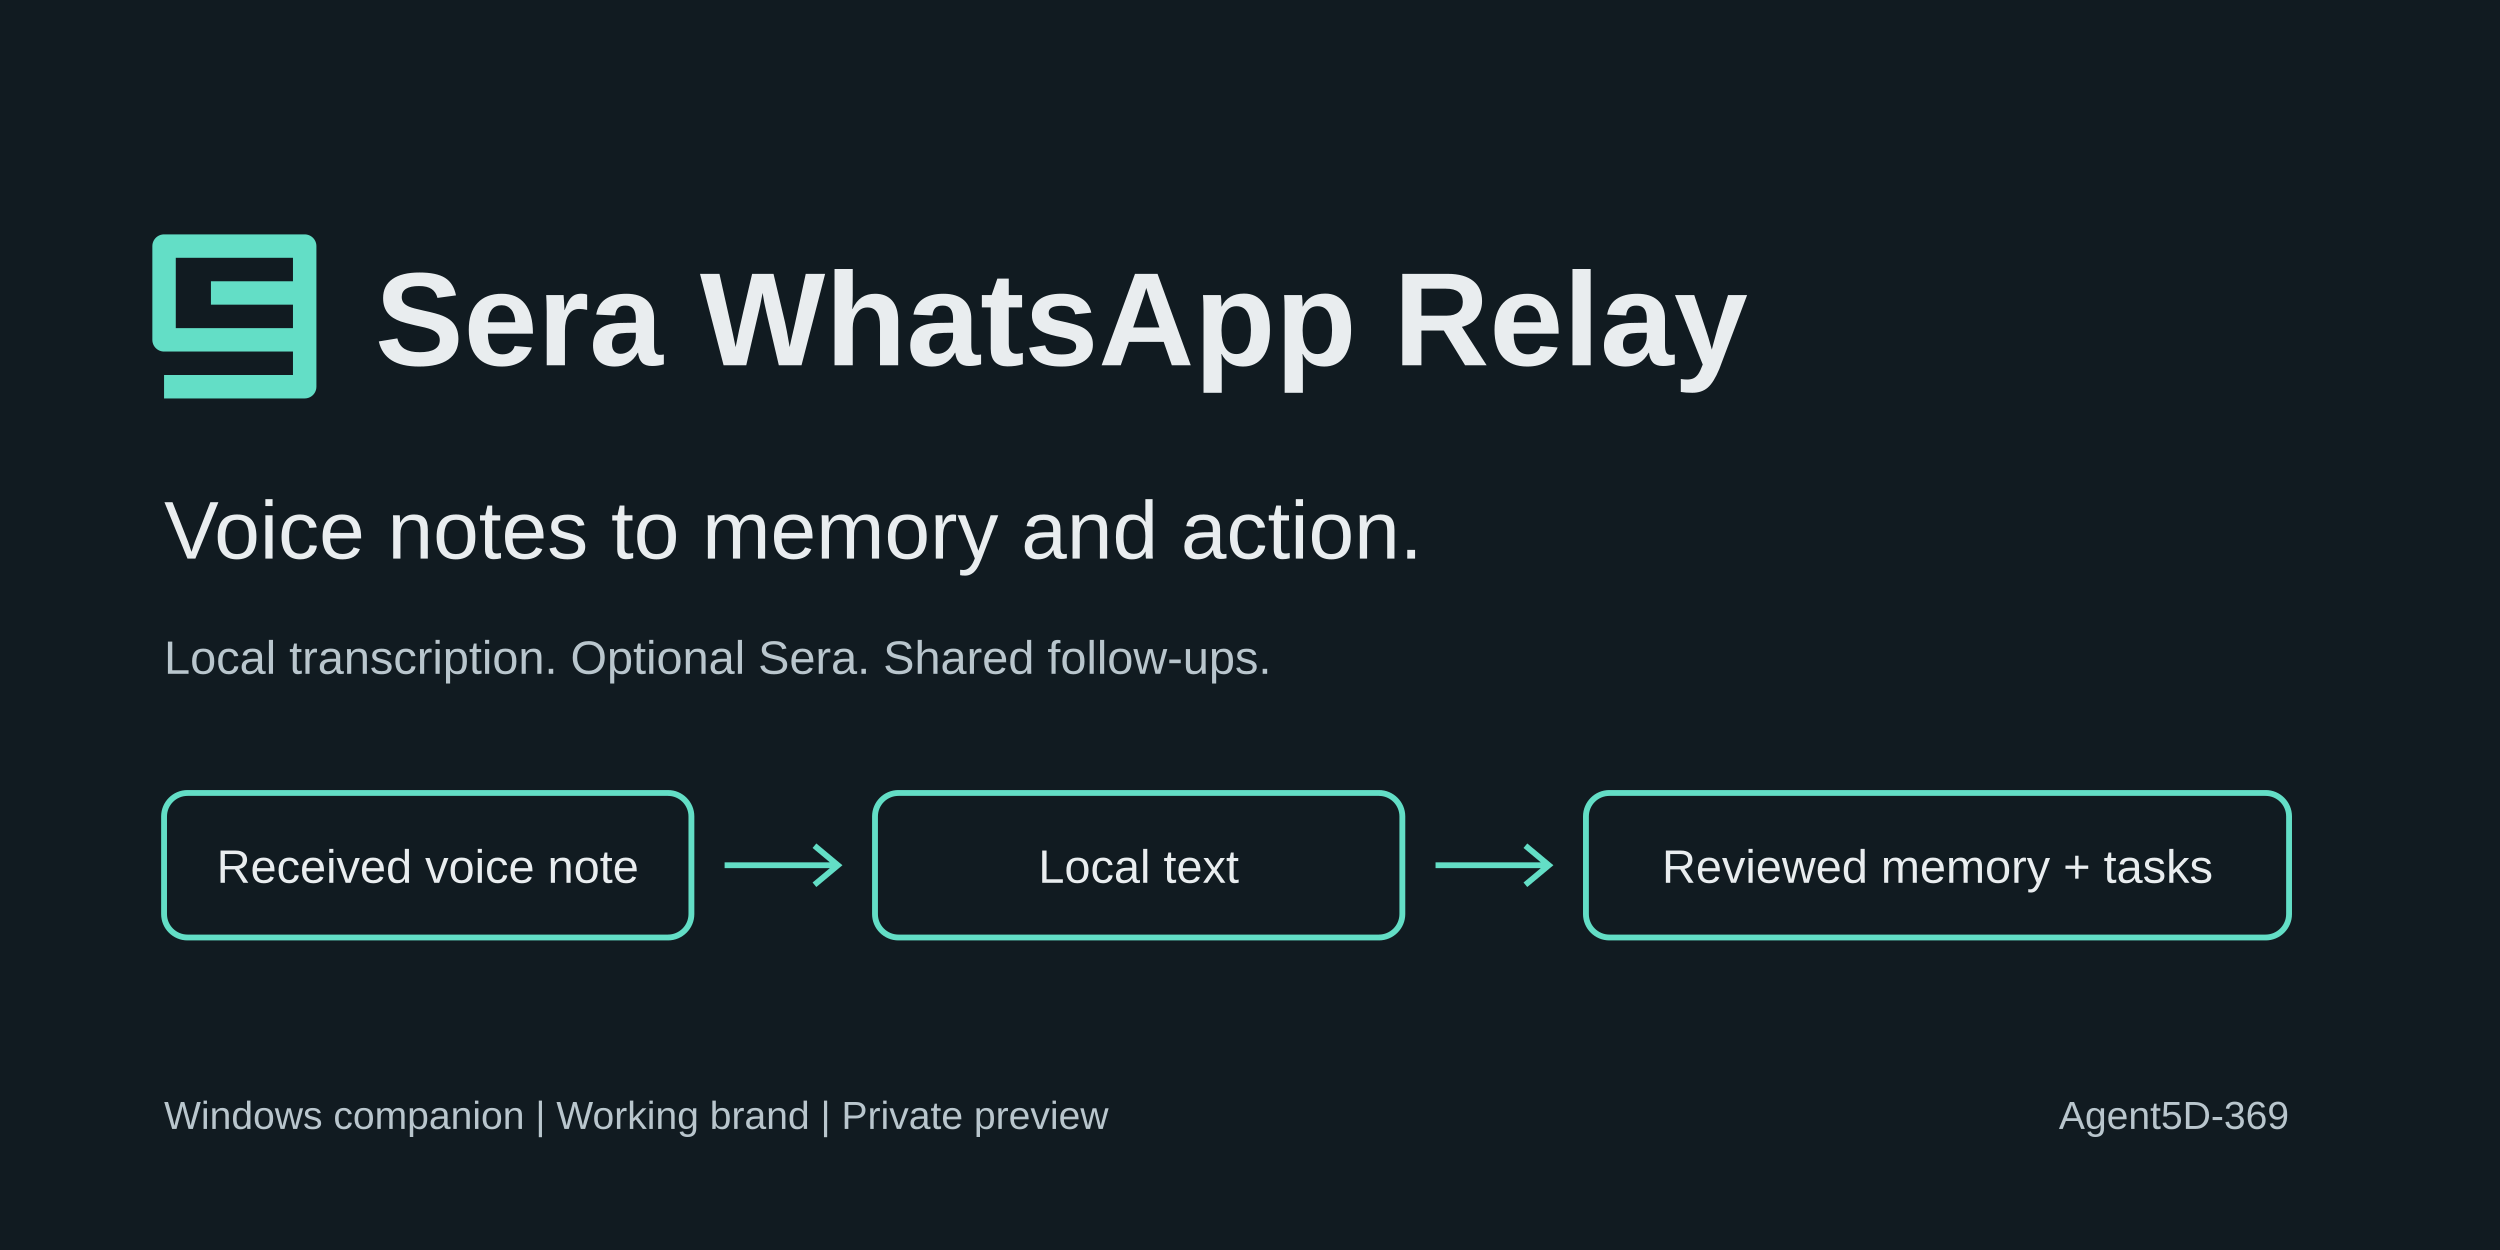
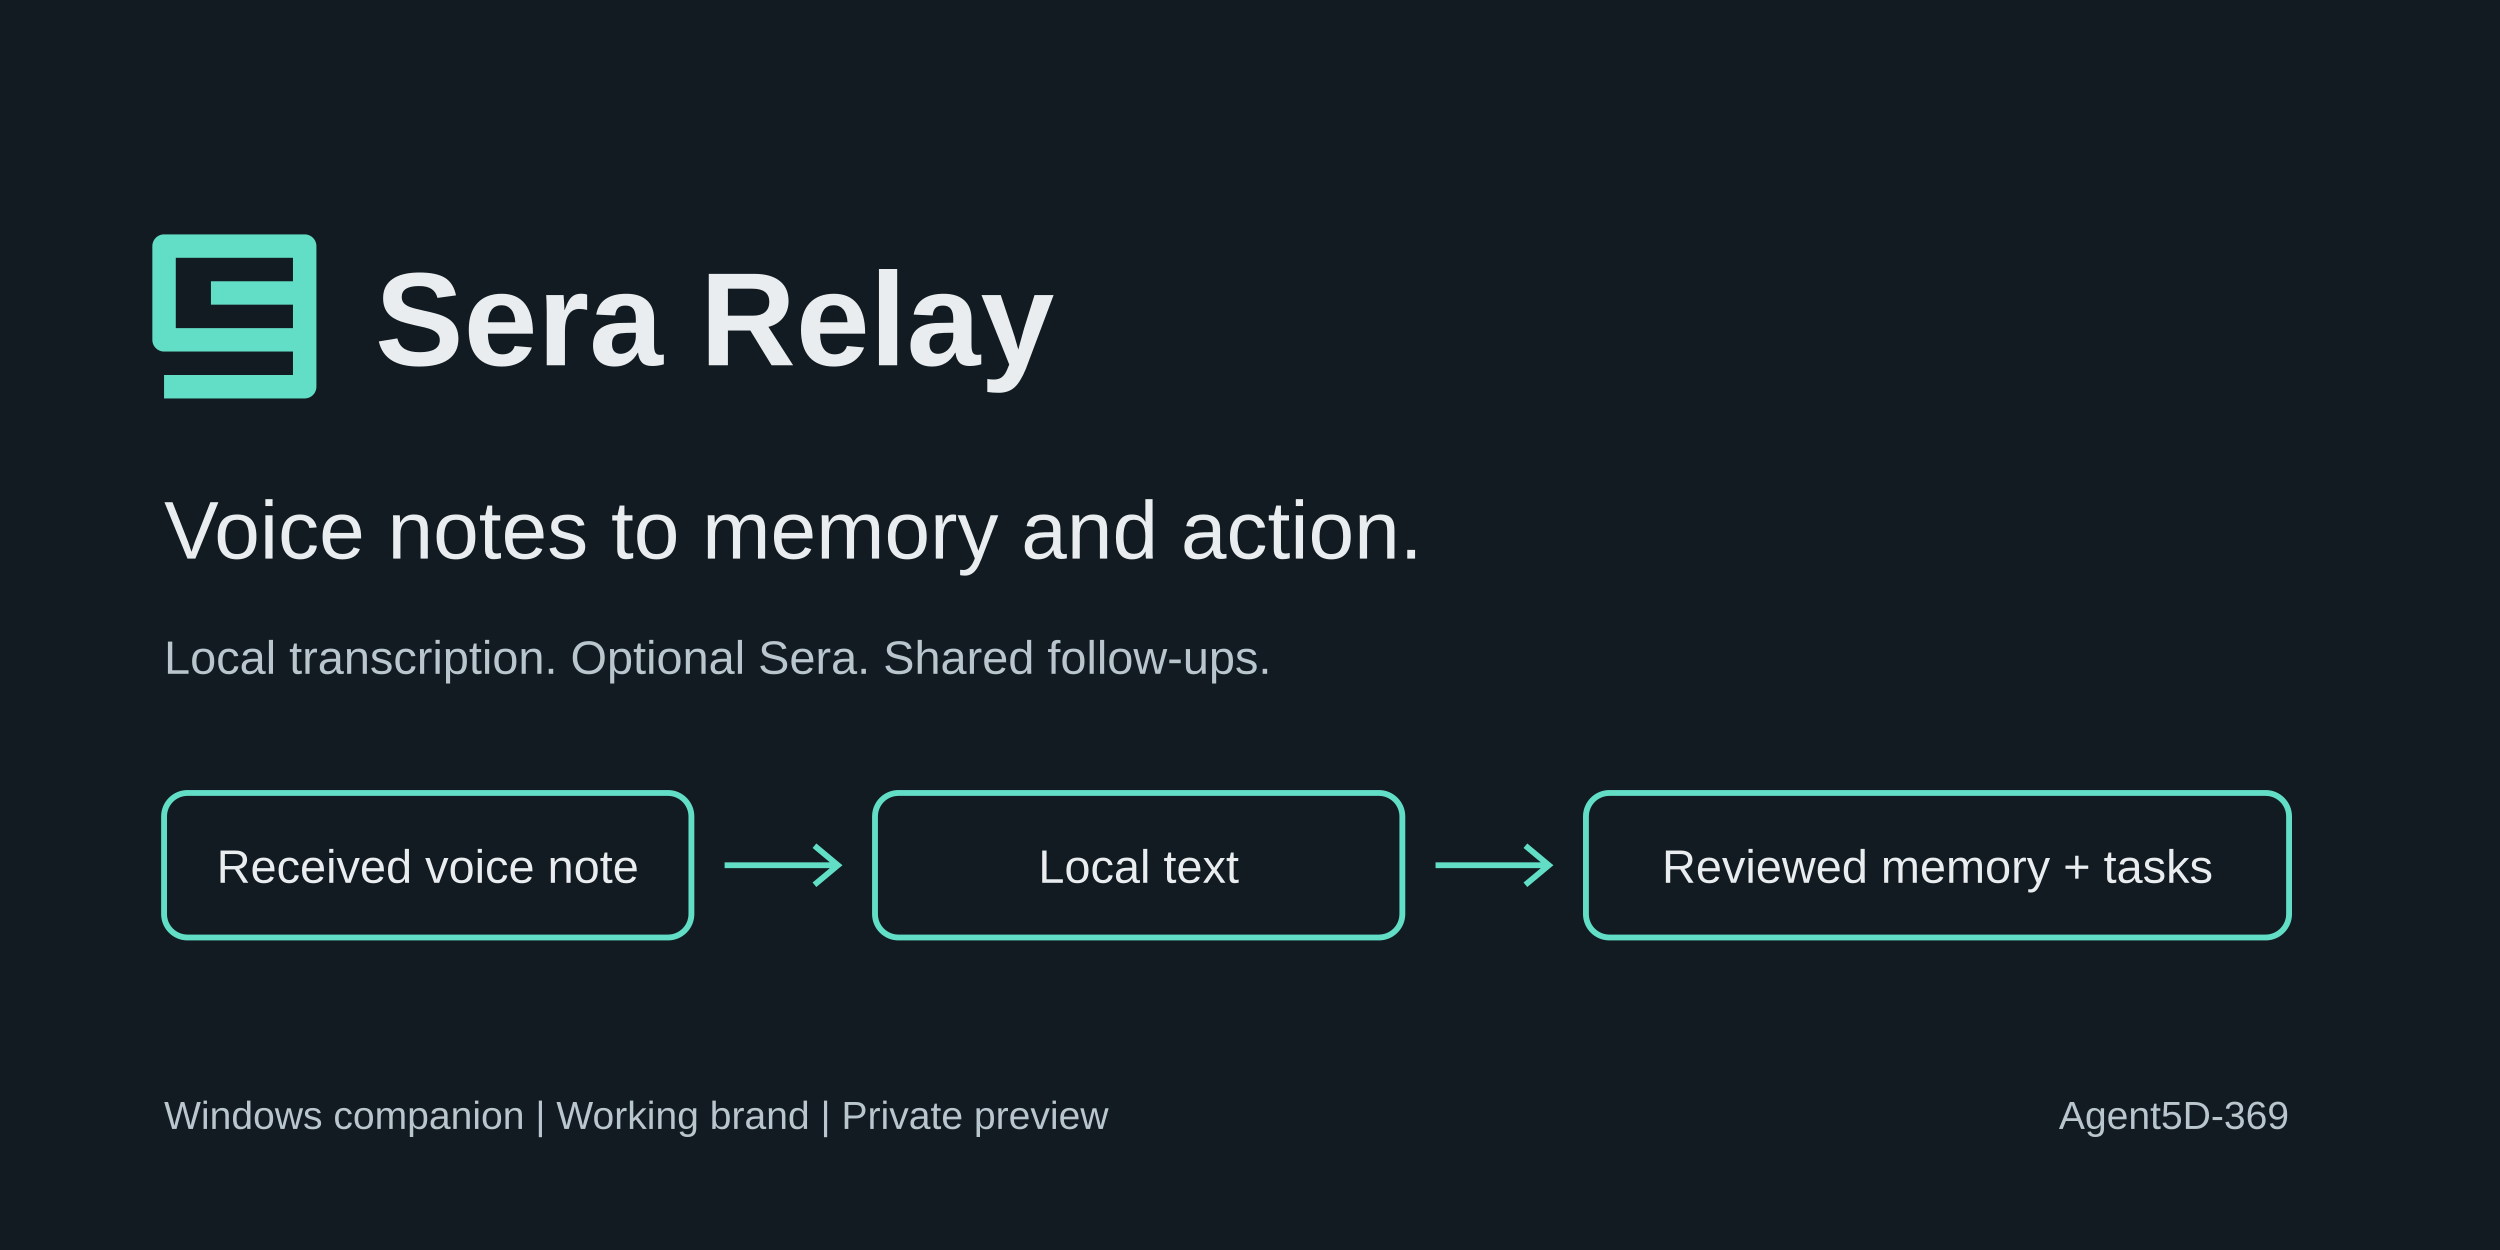
<svg xmlns="http://www.w3.org/2000/svg" width="1280" height="640" viewBox="0 0 1280 640" role="img" aria-labelledby="title description">
  <rect width="1280" height="640" fill="#111b21" />
  <path d="M84 126h72v48H84z M108 150h48v48h-72" fill="none" stroke="#63dec6" stroke-width="12" stroke-linejoin="round" />
  <g fill="#e9edef" font-family="Segoe UI,Arial,sans-serif">
-     <text x="192" y="187" font-size="68" font-weight="700">Sera WhatsApp Relay</text>
+     <text x="192" y="187" font-size="68" font-weight="700">Sera Relay</text>
    <text x="84" y="286" font-size="42">Voice notes to memory and action.</text>
    <text x="84" y="345" font-size="24" fill="#b9c6cd">Local transcription. Optional Sera. Shared follow-ups.</text>
  </g>
  <g fill="none" stroke="#63dec6" stroke-width="3">
    <rect x="84" y="406" width="270" height="74" rx="12" />
    <rect x="448" y="406" width="270" height="74" rx="12" />
    <rect x="812" y="406" width="360" height="74" rx="12" />
    <path d="M371 443h58m-12-10 12 10-12 10 M735 443h58m-12-10 12 10-12 10" />
  </g>
  <g fill="#e9edef" font-family="Segoe UI,Arial,sans-serif" font-size="24" text-anchor="middle">
    <text x="219" y="452">Received voice note</text>
    <text x="583" y="452">Local text</text>
    <text x="992" y="452">Reviewed memory + tasks</text>
  </g>
  <g font-family="Segoe UI,Arial,sans-serif" font-size="20" fill="#b9c6cd">
    <text x="84" y="578">Windows companion | Working brand | Private preview</text>
    <text x="1172" y="578" text-anchor="end">Agent5D-369</text>
  </g>
</svg>
